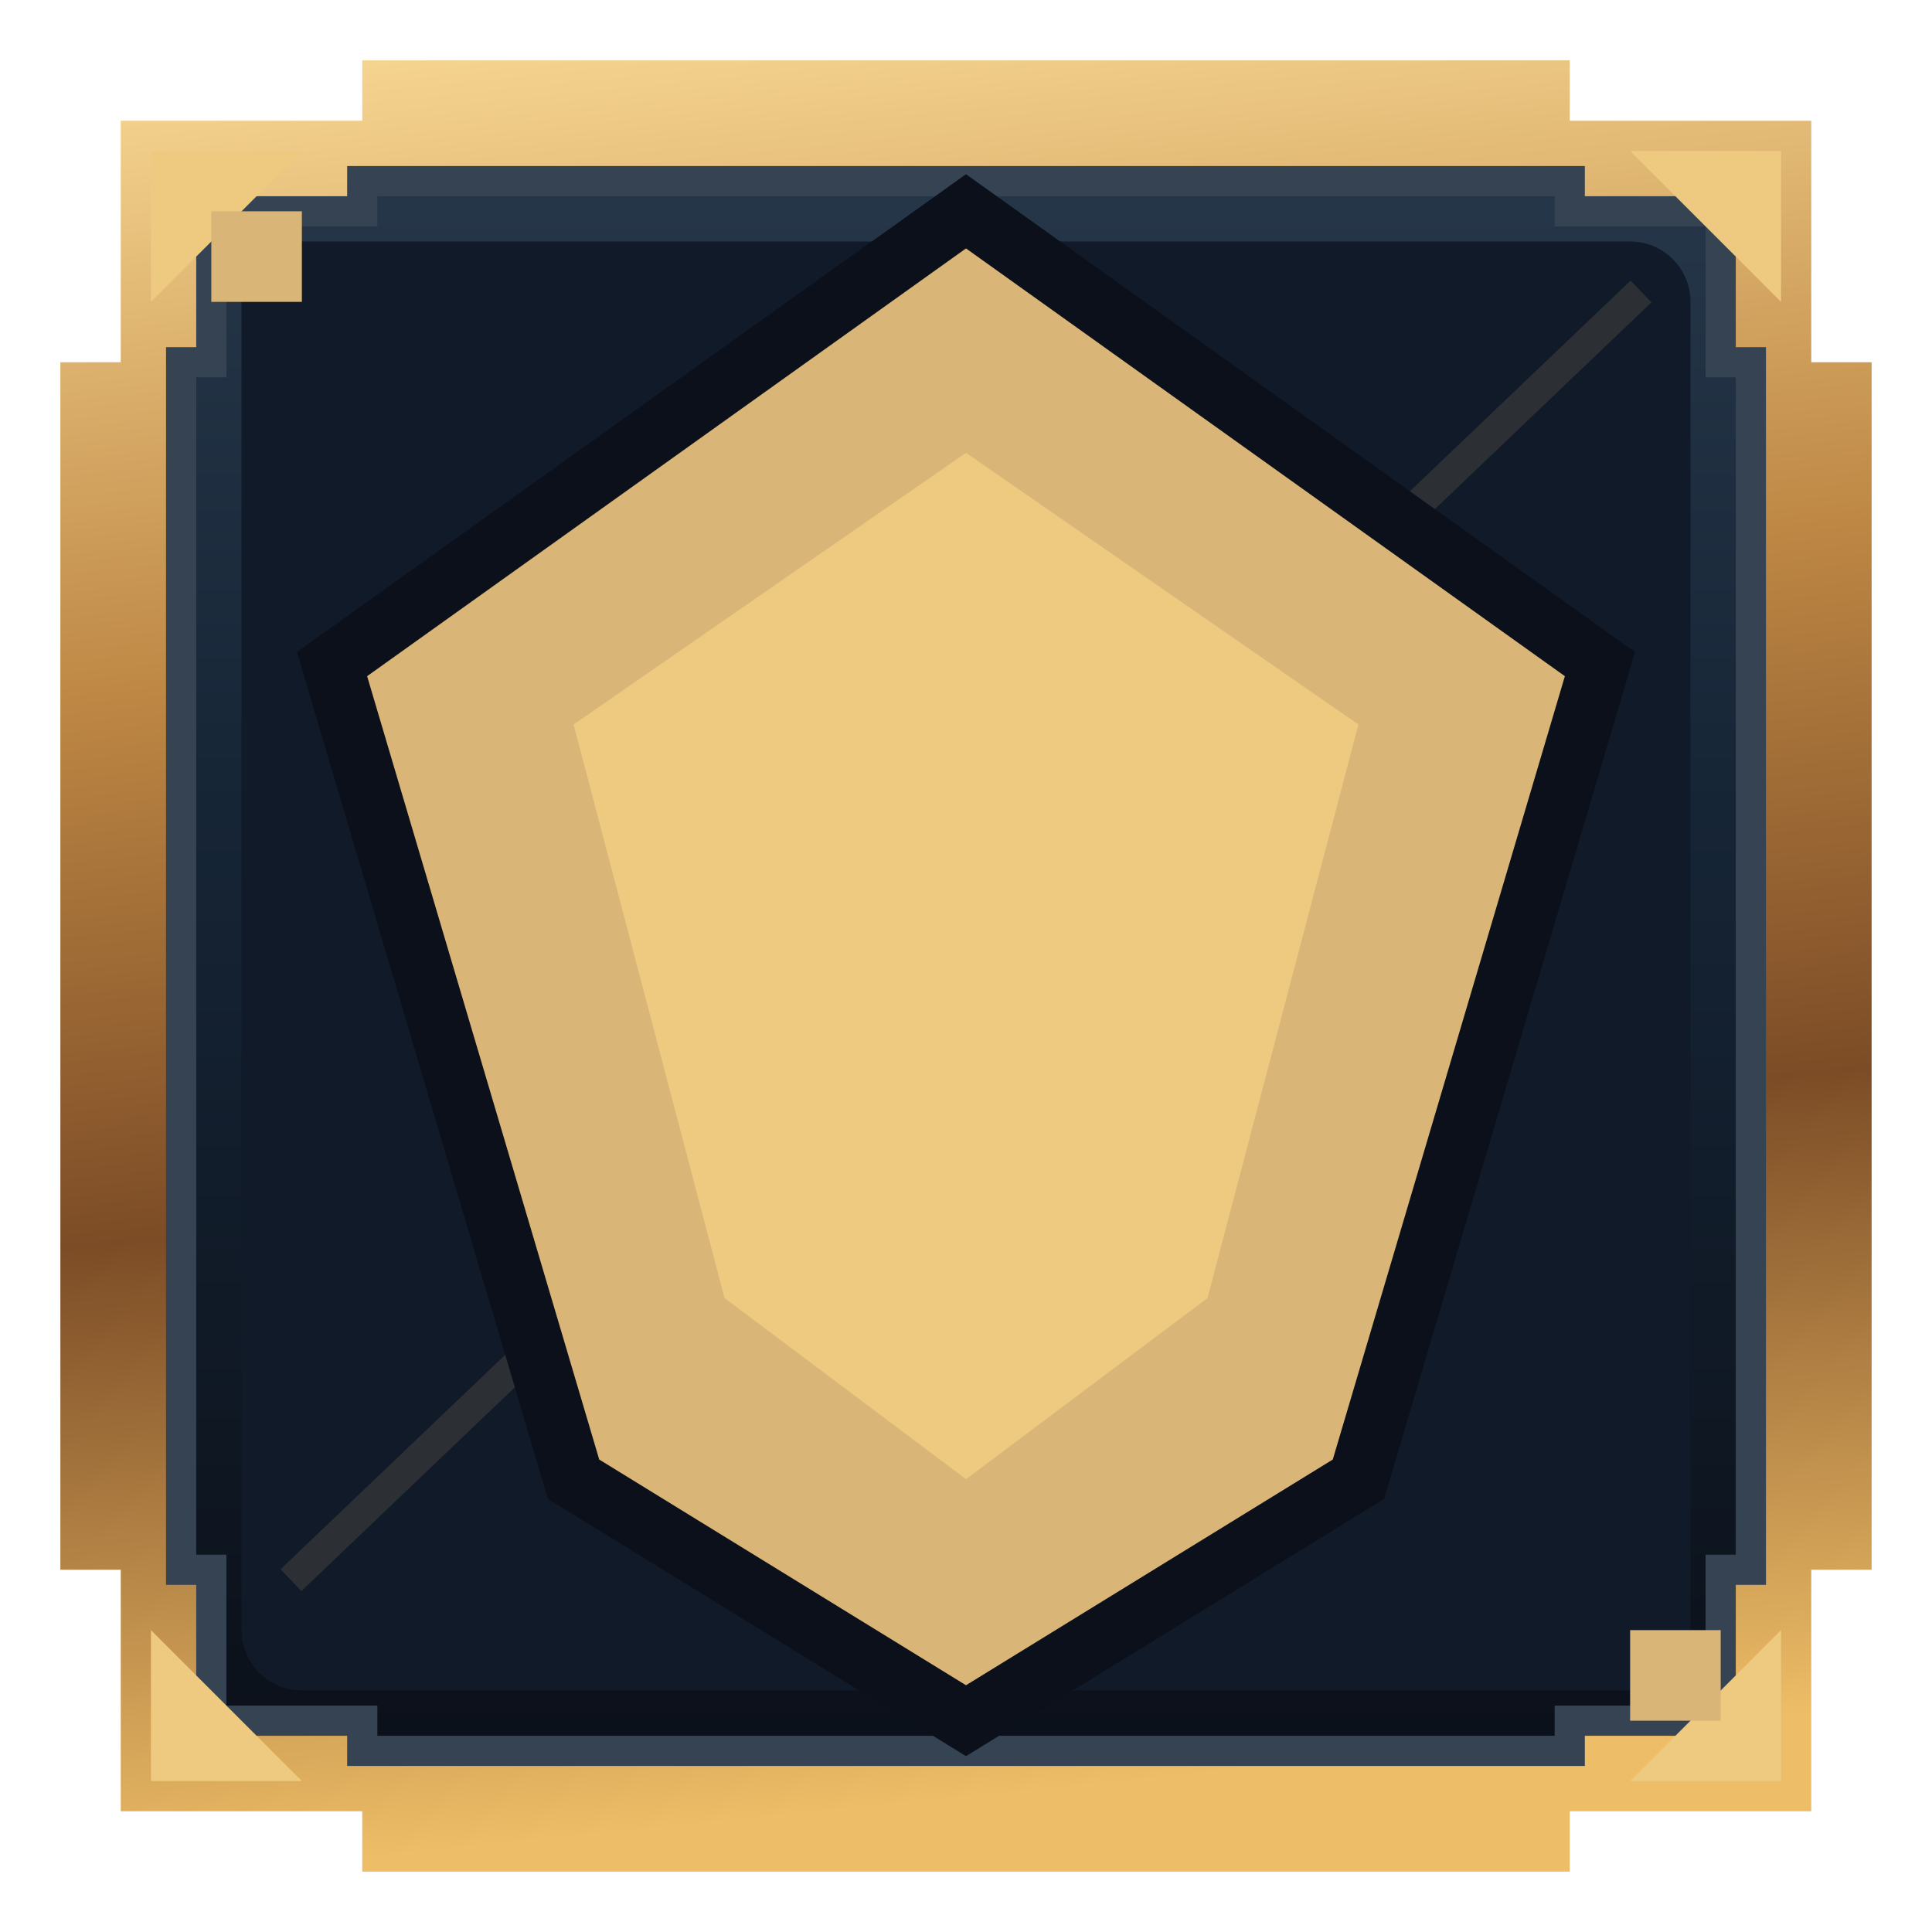
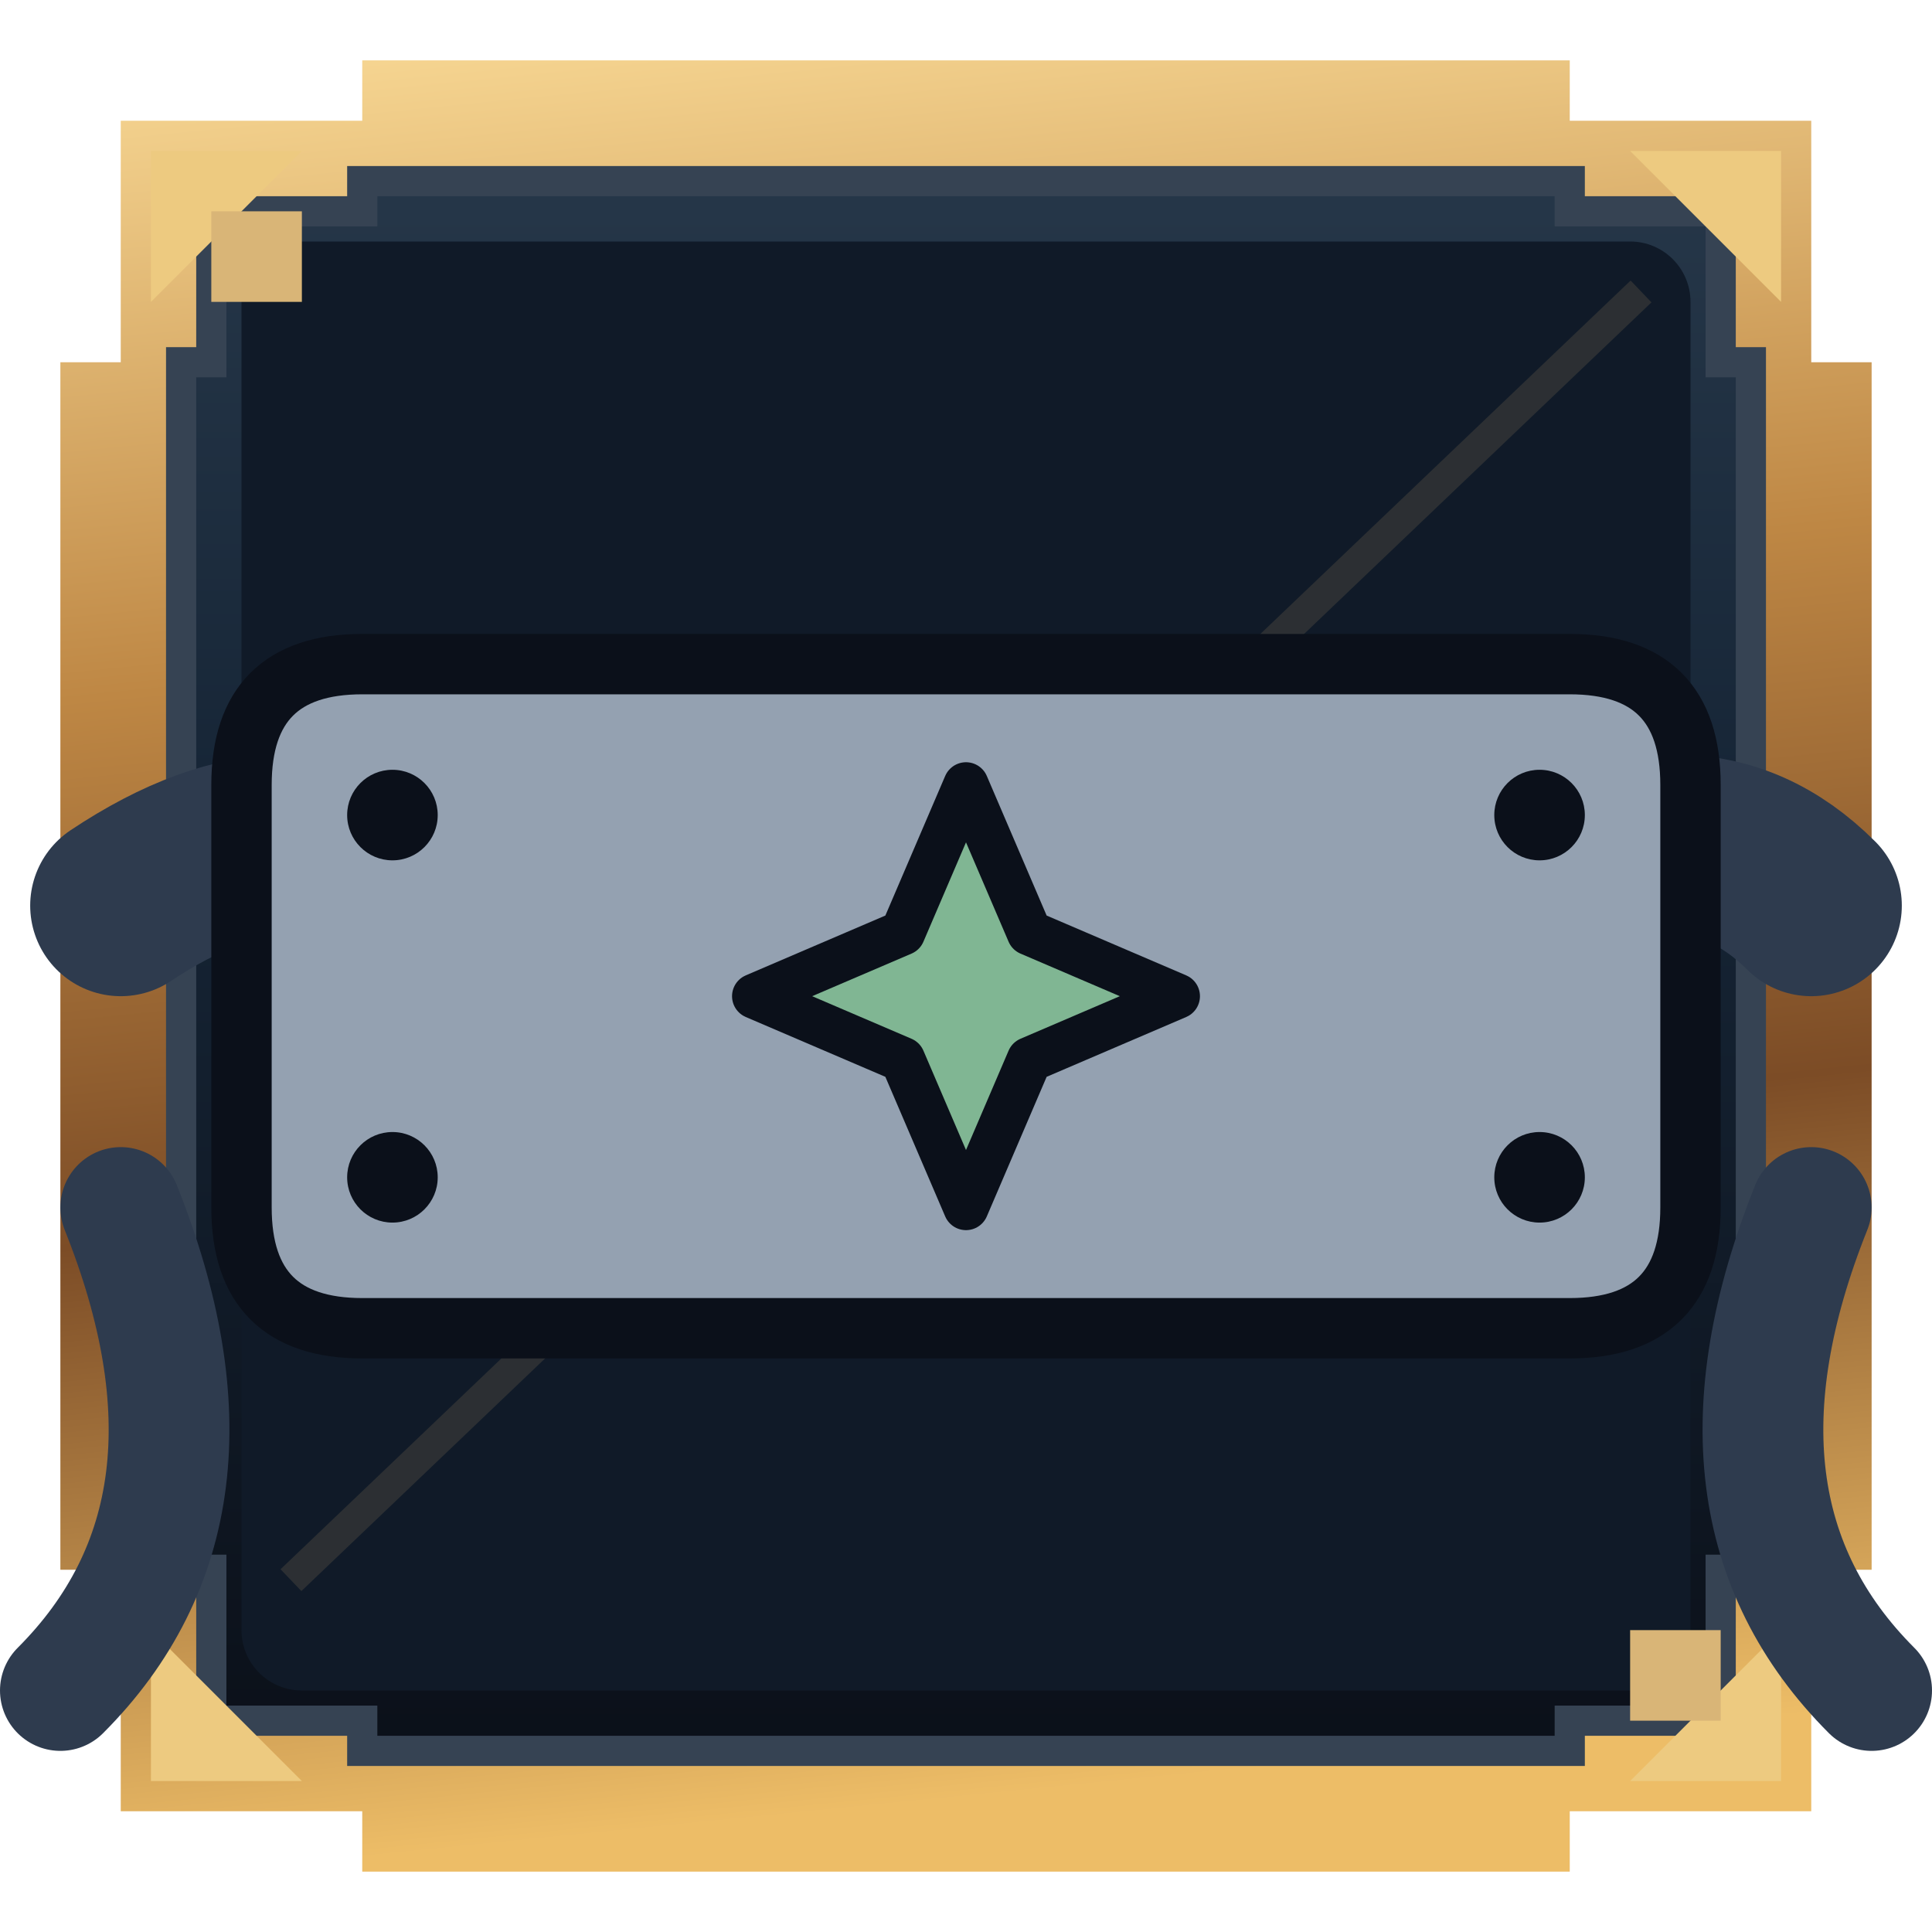
<svg xmlns="http://www.w3.org/2000/svg" width="64" height="64" viewBox="0 0 64 64">
  <defs>
    <linearGradient id="title-novo_chunin-metal" x1="0" y1="0" x2="0.1" y2="1">
      <stop stop-color="#f8d894" />
      <stop offset=".35" stop-color="#be8744" />
      <stop offset=".65" stop-color="#7c4c26" />
      <stop offset="1" stop-color="#edbd67" />
    </linearGradient>
    <linearGradient id="title-novo_chunin-night" x1="0" y1="0" x2="0" y2="1">
      <stop stop-color="#263749" />
      <stop offset=".4" stop-color="#162536" />
      <stop offset="1" stop-color="#0b1019" />
-     </linearGradient>
-     <linearGradient id="title-novo_chunin-steel" x1="0" y1="0" x2="0" y2="1">
-       <stop stop-color="#657489" />
-       <stop offset=".5" stop-color="#2e3b4e" />
-       <stop offset="1" stop-color="#151b29" />
-     </linearGradient>
-     <linearGradient id="title-novo_chunin-ember" x1="0" y1="0" x2="0" y2="1">
-       <stop stop-color="#ffc47d" />
-       <stop offset=".45" stop-color="#ef8c36" />
-       <stop offset="1" stop-color="#a84426" />
-     </linearGradient>
-     <linearGradient id="title-novo_chunin-scarlet" x1="0" y1="0" x2="0" y2="1">
-       <stop stop-color="#fb8273" />
-       <stop offset="1" stop-color="#8e2834" />
-     </linearGradient>
-     <linearGradient id="title-novo_chunin-chroma" x1="0" y1="0" x2="0" y2="1">
-       <stop stop-color="#90e8ff" />
-       <stop offset="1" stop-color="#2264bc" />
    </linearGradient>
  </defs>
  <path d="M12 2 H52 V4 H60 V12 H62 V52 H60 V60 H52 V62 H12 V60 H4 V52 H2 V12 H4 V4 H12Z" fill="url(#title-novo_chunin-metal)" stroke="none" stroke-width="1" stroke-linejoin="miter" stroke-linecap="square" />
  <path d="M12 6 H52 V7 H57 V12 H58 V52 H57 V57 H52 V58 H12 V57 H7 V52 H6 V12 H7 V7 H12Z" fill="url(#title-novo_chunin-night)" stroke="none" stroke-width="1" stroke-linejoin="miter" stroke-linecap="square" />
  <path d="M12 6 H52 V7 H57 V12 H58 V52 H57 V57 H52 V58 H12 V57 H7 V52 H6 V12 H7 V7 H12Z" fill="none" stroke="#364353" stroke-width="1" stroke-linejoin="miter" stroke-linecap="square" />
  <polygon points="5,5 10,5 5,10" fill="#edca80" stroke="none" stroke-width="1" stroke-linejoin="miter" />
  <polygon points="59,5 54,5 59,10" fill="#edca80" stroke="none" stroke-width="1" stroke-linejoin="miter" />
  <polygon points="5,59 10,59 5,54" fill="#edca80" stroke="none" stroke-width="1" stroke-linejoin="miter" />
  <polygon points="59,59 54,59 59,54" fill="#edca80" stroke="none" stroke-width="1" stroke-linejoin="miter" />
  <rect x="8" y="8" width="48" height="48" rx="2" fill="#101a28" stroke="none" stroke-width="0" />
  <g opacity=".14">
    <path d="M10 52 L54 10" stroke="#d9b577" stroke-width="1" stroke-linecap="square" />
  </g>
  <g>
-     <polygon points="32,7 53,22 45,49 32,57 19,49 11,22" fill="#d9b577" stroke="#0b101a" stroke-width="2" stroke-linejoin="miter" />
-     <polygon points="32,15 45,24 40,43 32,49 24,43 19,24" fill="#edca80" stroke="none" stroke-width="1" stroke-linejoin="miter" />
+     <path d="M4 30 Q10 26 14 30 M50 30 Q56 26 60 30" fill="none" stroke="#2e3b4e" stroke-width="6" stroke-linecap="round" stroke-linejoin="round" />
+     <path d="M4 40 Q8 50 2 56 M60 40 Q56 50 62 56" fill="none" stroke="#2e3b4e" stroke-width="4" stroke-linecap="round" stroke-linejoin="round" />
+     <path d="M12 22 H52 Q56 22 56 26 V40 Q56 44 52 44 H12 Q8 44 8 40 V26 Q8 22 12 22Z" fill="#94a1b1" stroke="#0b101a" stroke-width="2" stroke-linejoin="round" />
+     <circle cx="13" cy="27" r="1.5" fill="#0b101a" />
+     <circle cx="13" cy="39" r="1.5" fill="#0b101a" />
+     <circle cx="51" cy="27" r="1.5" fill="#0b101a" />
+     <circle cx="51" cy="39" r="1.5" fill="#0b101a" />
+     <polygon points="32,26 34.1,30.9 39,33 34.1,35.1 32,40 29.9,35.1 25,33 29.9,30.9" fill="#80b693" stroke="#0b101a" stroke-width="1.5" stroke-linejoin="round" />
  </g>
  <rect x="7" y="7" width="3" height="3" rx="0" fill="#d9b577" stroke="none" stroke-width="1" />
  <rect x="54" y="54" width="3" height="3" rx="0" fill="#d9b577" stroke="none" stroke-width="1" />
</svg>
